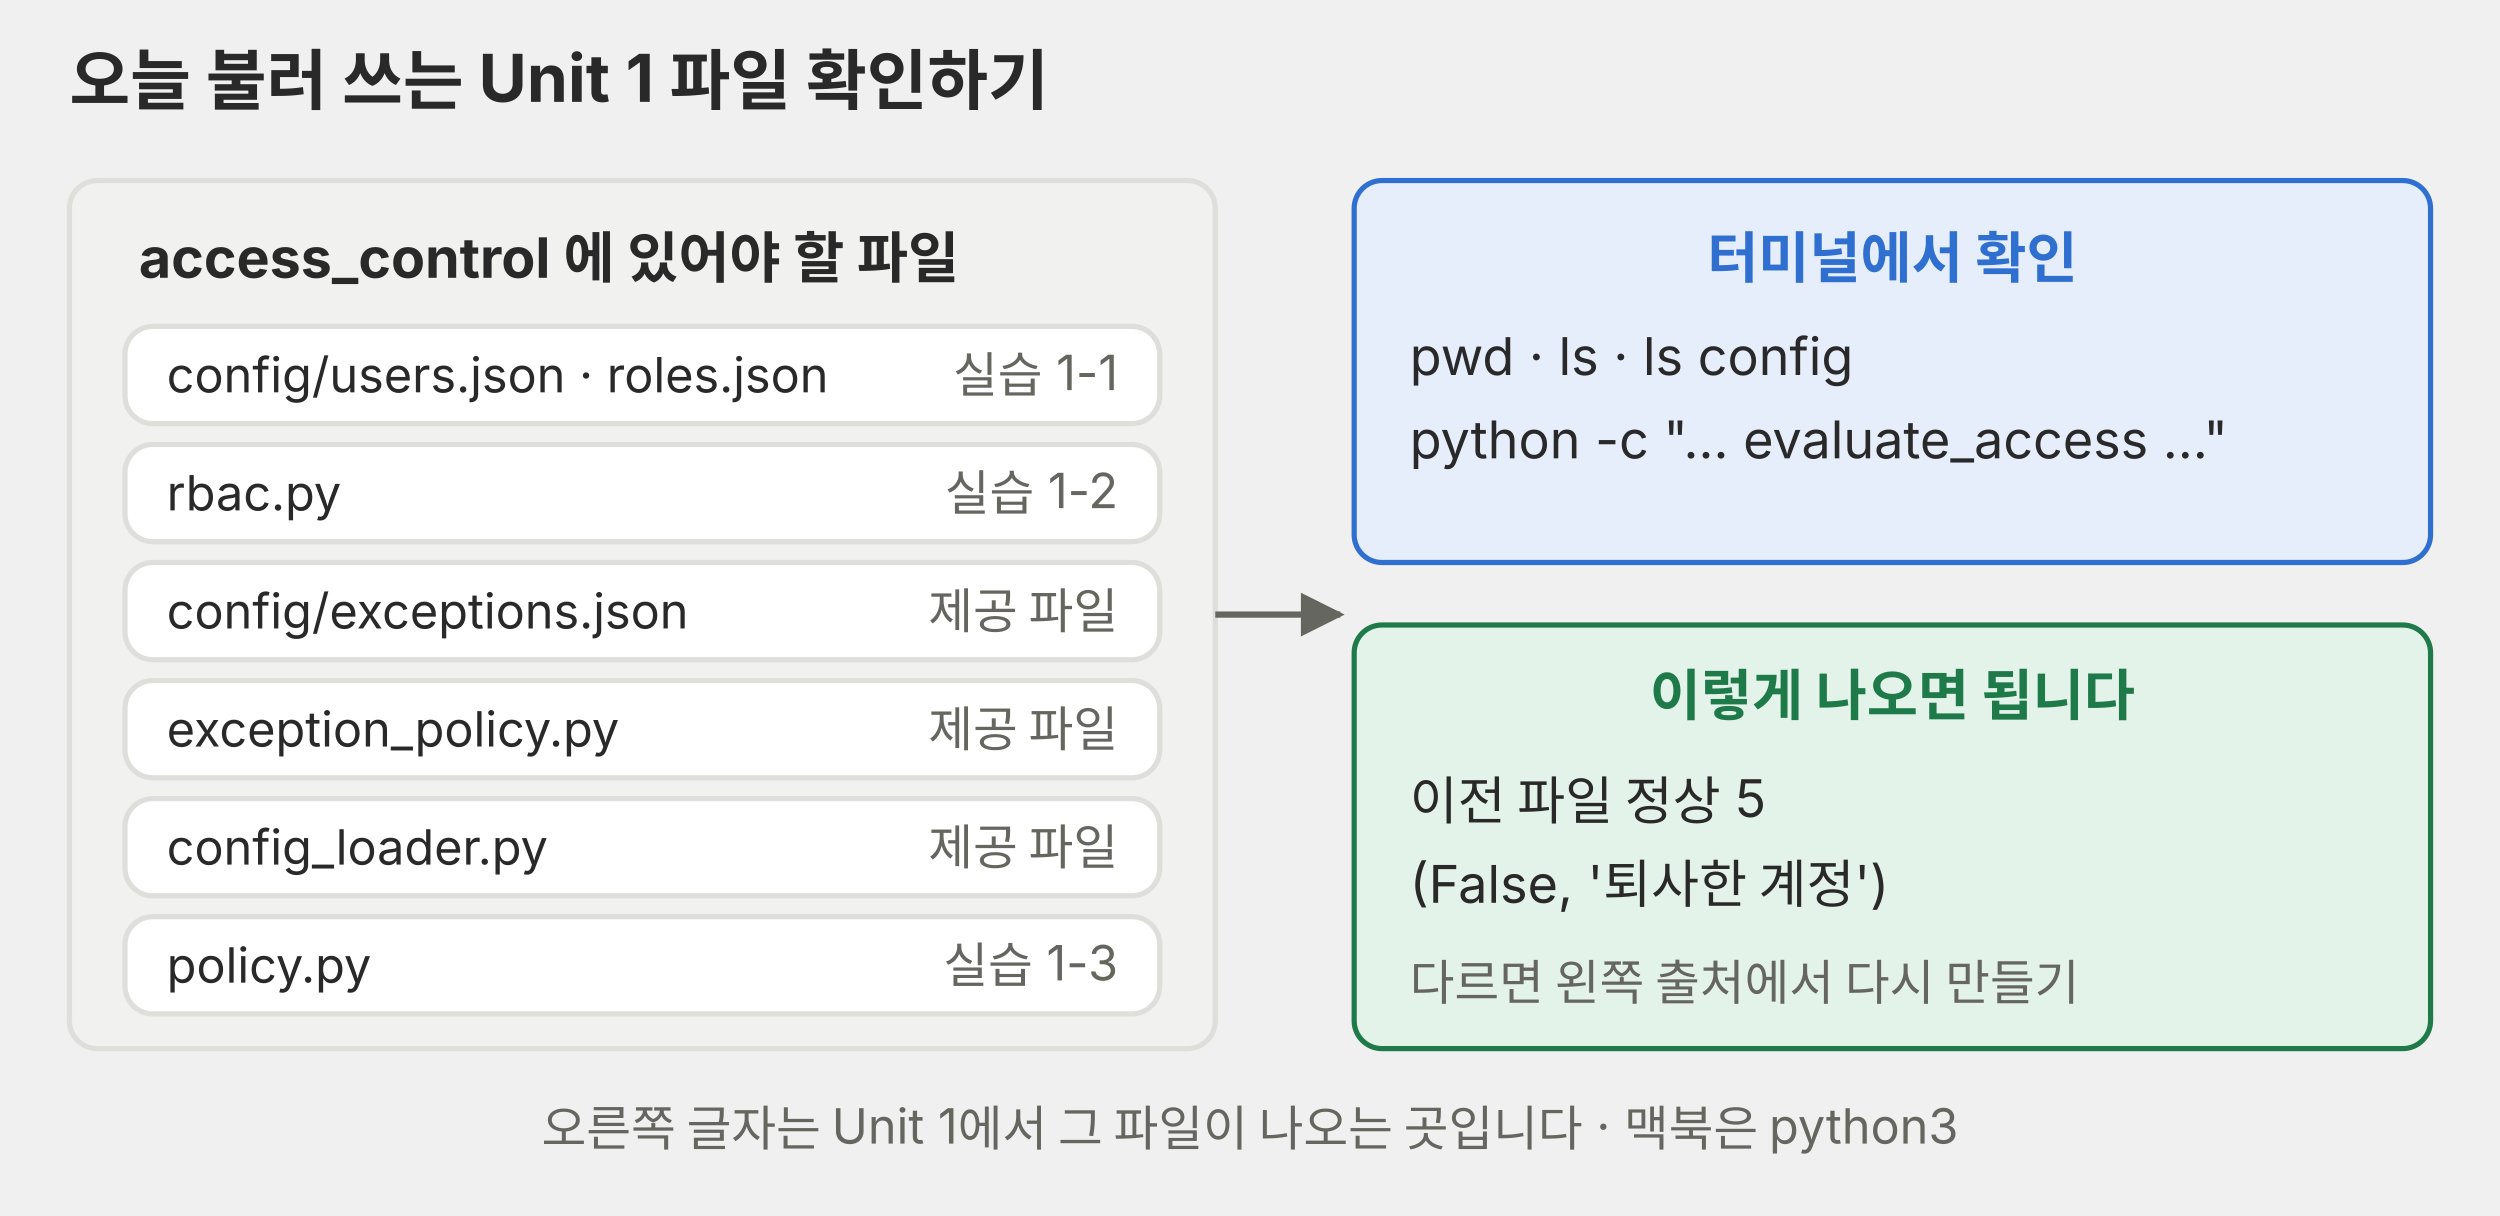
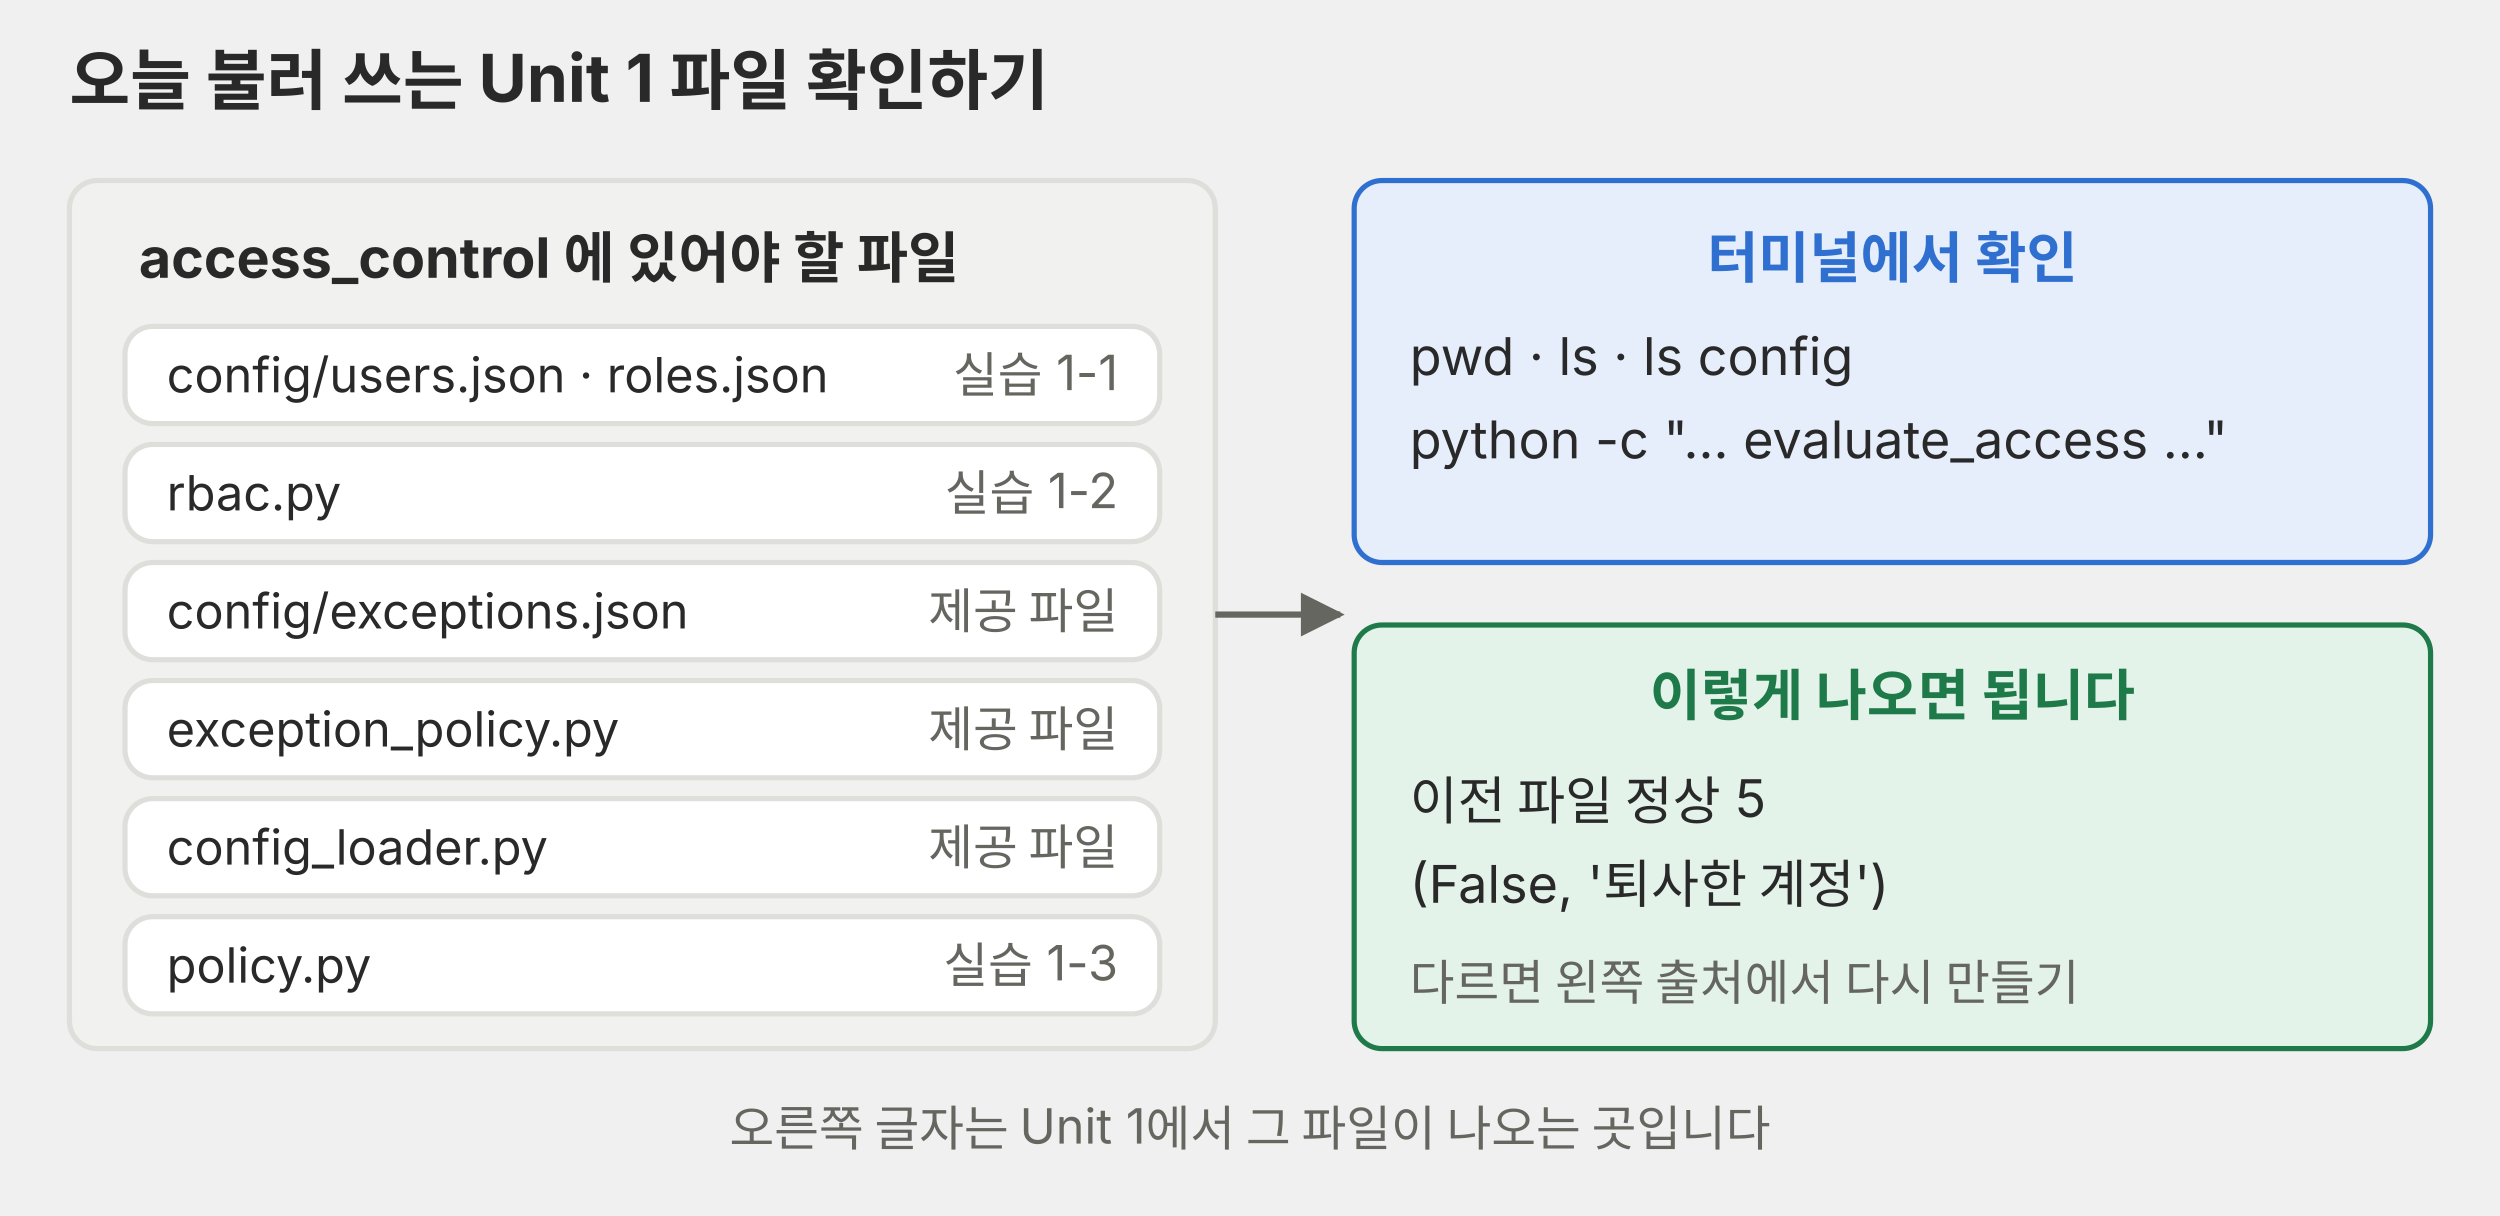
<svg xmlns="http://www.w3.org/2000/svg" viewBox="0 0 720 350" role="img">
  <defs>
    <marker id="a-p02" viewBox="0 0 10 10" refX="9" refY="5" markerWidth="7" markerHeight="7" orient="auto-start-reverse">
      <path d="M0,0 L10,5 L0,10 z" fill="#666660" />
    </marker>
  </defs>
  <g font-family="Pretendard, 'Noto Sans KR', -apple-system, 'Segoe UI', sans-serif">
    <text x="20" y="30" font-size="19" fill="#292929" text-anchor="start" font-weight="700">오늘 불러 쓰는 Unit 1 파일 확인하기</text>
    <rect x="20" y="52" width="330" height="250" rx="8" fill="#f1f1ef" stroke="#dededb" stroke-width="1.5" />
    <text x="40" y="80" font-size="16" fill="#292929" text-anchor="start" font-weight="700">access_control 에 있어야 할 파일</text>
    <rect x="36" y="94" width="298" height="28" rx="8" fill="#ffffff" stroke="#dededb" stroke-width="1.5" />
    <text x="48" y="113" font-size="14" fill="#292929" text-anchor="start">config/users.json · roles.json</text>
    <text x="322" y="113" font-size="14" fill="#666660" text-anchor="end">실습 1-1</text>
    <rect x="36" y="128" width="298" height="28" rx="8" fill="#ffffff" stroke="#dededb" stroke-width="1.5" />
    <text x="48" y="147" font-size="14" fill="#292929" text-anchor="start">rbac.py</text>
    <text x="322" y="147" font-size="14" fill="#666660" text-anchor="end">실습 1-2</text>
    <rect x="36" y="162" width="298" height="28" rx="8" fill="#ffffff" stroke="#dededb" stroke-width="1.5" />
    <text x="48" y="181" font-size="14" fill="#292929" text-anchor="start">config/exceptions.json</text>
    <text x="322" y="181" font-size="14" fill="#666660" text-anchor="end">제공 파일</text>
    <rect x="36" y="196" width="298" height="28" rx="8" fill="#ffffff" stroke="#dededb" stroke-width="1.5" />
    <text x="48" y="215" font-size="14" fill="#292929" text-anchor="start">exception_policy.py</text>
    <text x="322" y="215" font-size="14" fill="#666660" text-anchor="end">제공 파일</text>
    <rect x="36" y="230" width="298" height="28" rx="8" fill="#ffffff" stroke="#dededb" stroke-width="1.5" />
    <text x="48" y="249" font-size="14" fill="#292929" text-anchor="start">config_loader.py</text>
    <text x="322" y="249" font-size="14" fill="#666660" text-anchor="end">제공 파일</text>
    <rect x="36" y="264" width="298" height="28" rx="8" fill="#ffffff" stroke="#dededb" stroke-width="1.5" />
    <text x="48" y="283" font-size="14" fill="#292929" text-anchor="start">policy.py</text>
    <text x="322" y="283" font-size="14" fill="#666660" text-anchor="end">실습 1-3</text>
    <polyline points="350,177 386,177" fill="none" stroke="#666660" stroke-width="1.8" marker-end="url(#a-p02)" />
    <rect x="390" y="52" width="310" height="110" rx="8" fill="#e6eefb" stroke="#2f6fd0" stroke-width="1.5" />
    <text x="545" y="80" font-size="16" fill="#2f6fd0" text-anchor="middle" font-weight="700">터미널에서 확인</text>
    <text x="406" y="108" font-size="15" fill="#292929" text-anchor="start">pwd · ls · ls config</text>
    <text x="406" y="132" font-size="15" fill="#292929" text-anchor="start">python -c "… evaluate_access …"</text>
    <rect x="390" y="180" width="310" height="122" rx="8" fill="#e4f3ea" stroke="#1f7a4a" stroke-width="1.5" />
    <text x="545" y="206" font-size="16" fill="#1f7a4a" text-anchor="middle" font-weight="700">이렇게 나오면 됩니다</text>
    <text x="406" y="236" font-size="15" fill="#292929" text-anchor="start">이전 파일 정상 5</text>
    <text x="406" y="260" font-size="15" fill="#292929" text-anchor="start">(False, '퇴사한 계정')</text>
    <text x="406" y="288" font-size="14" fill="#666660" text-anchor="start">다르면 왼쪽 출처에서 다시 만들기</text>
-     <text x="360" y="330" font-size="14" fill="#666660" text-anchor="middle">오른쪽 글자는 Unit 1에서 그 파일이 나오는 곳입니다 · 맥북은 python3</text>
+     <text x="360" y="330" font-size="14" fill="#666660" text-anchor="middle">오른쪽 글자는 Unit 1에서 그 파일이 나오는 곳입니다</text>
  </g>
</svg>
